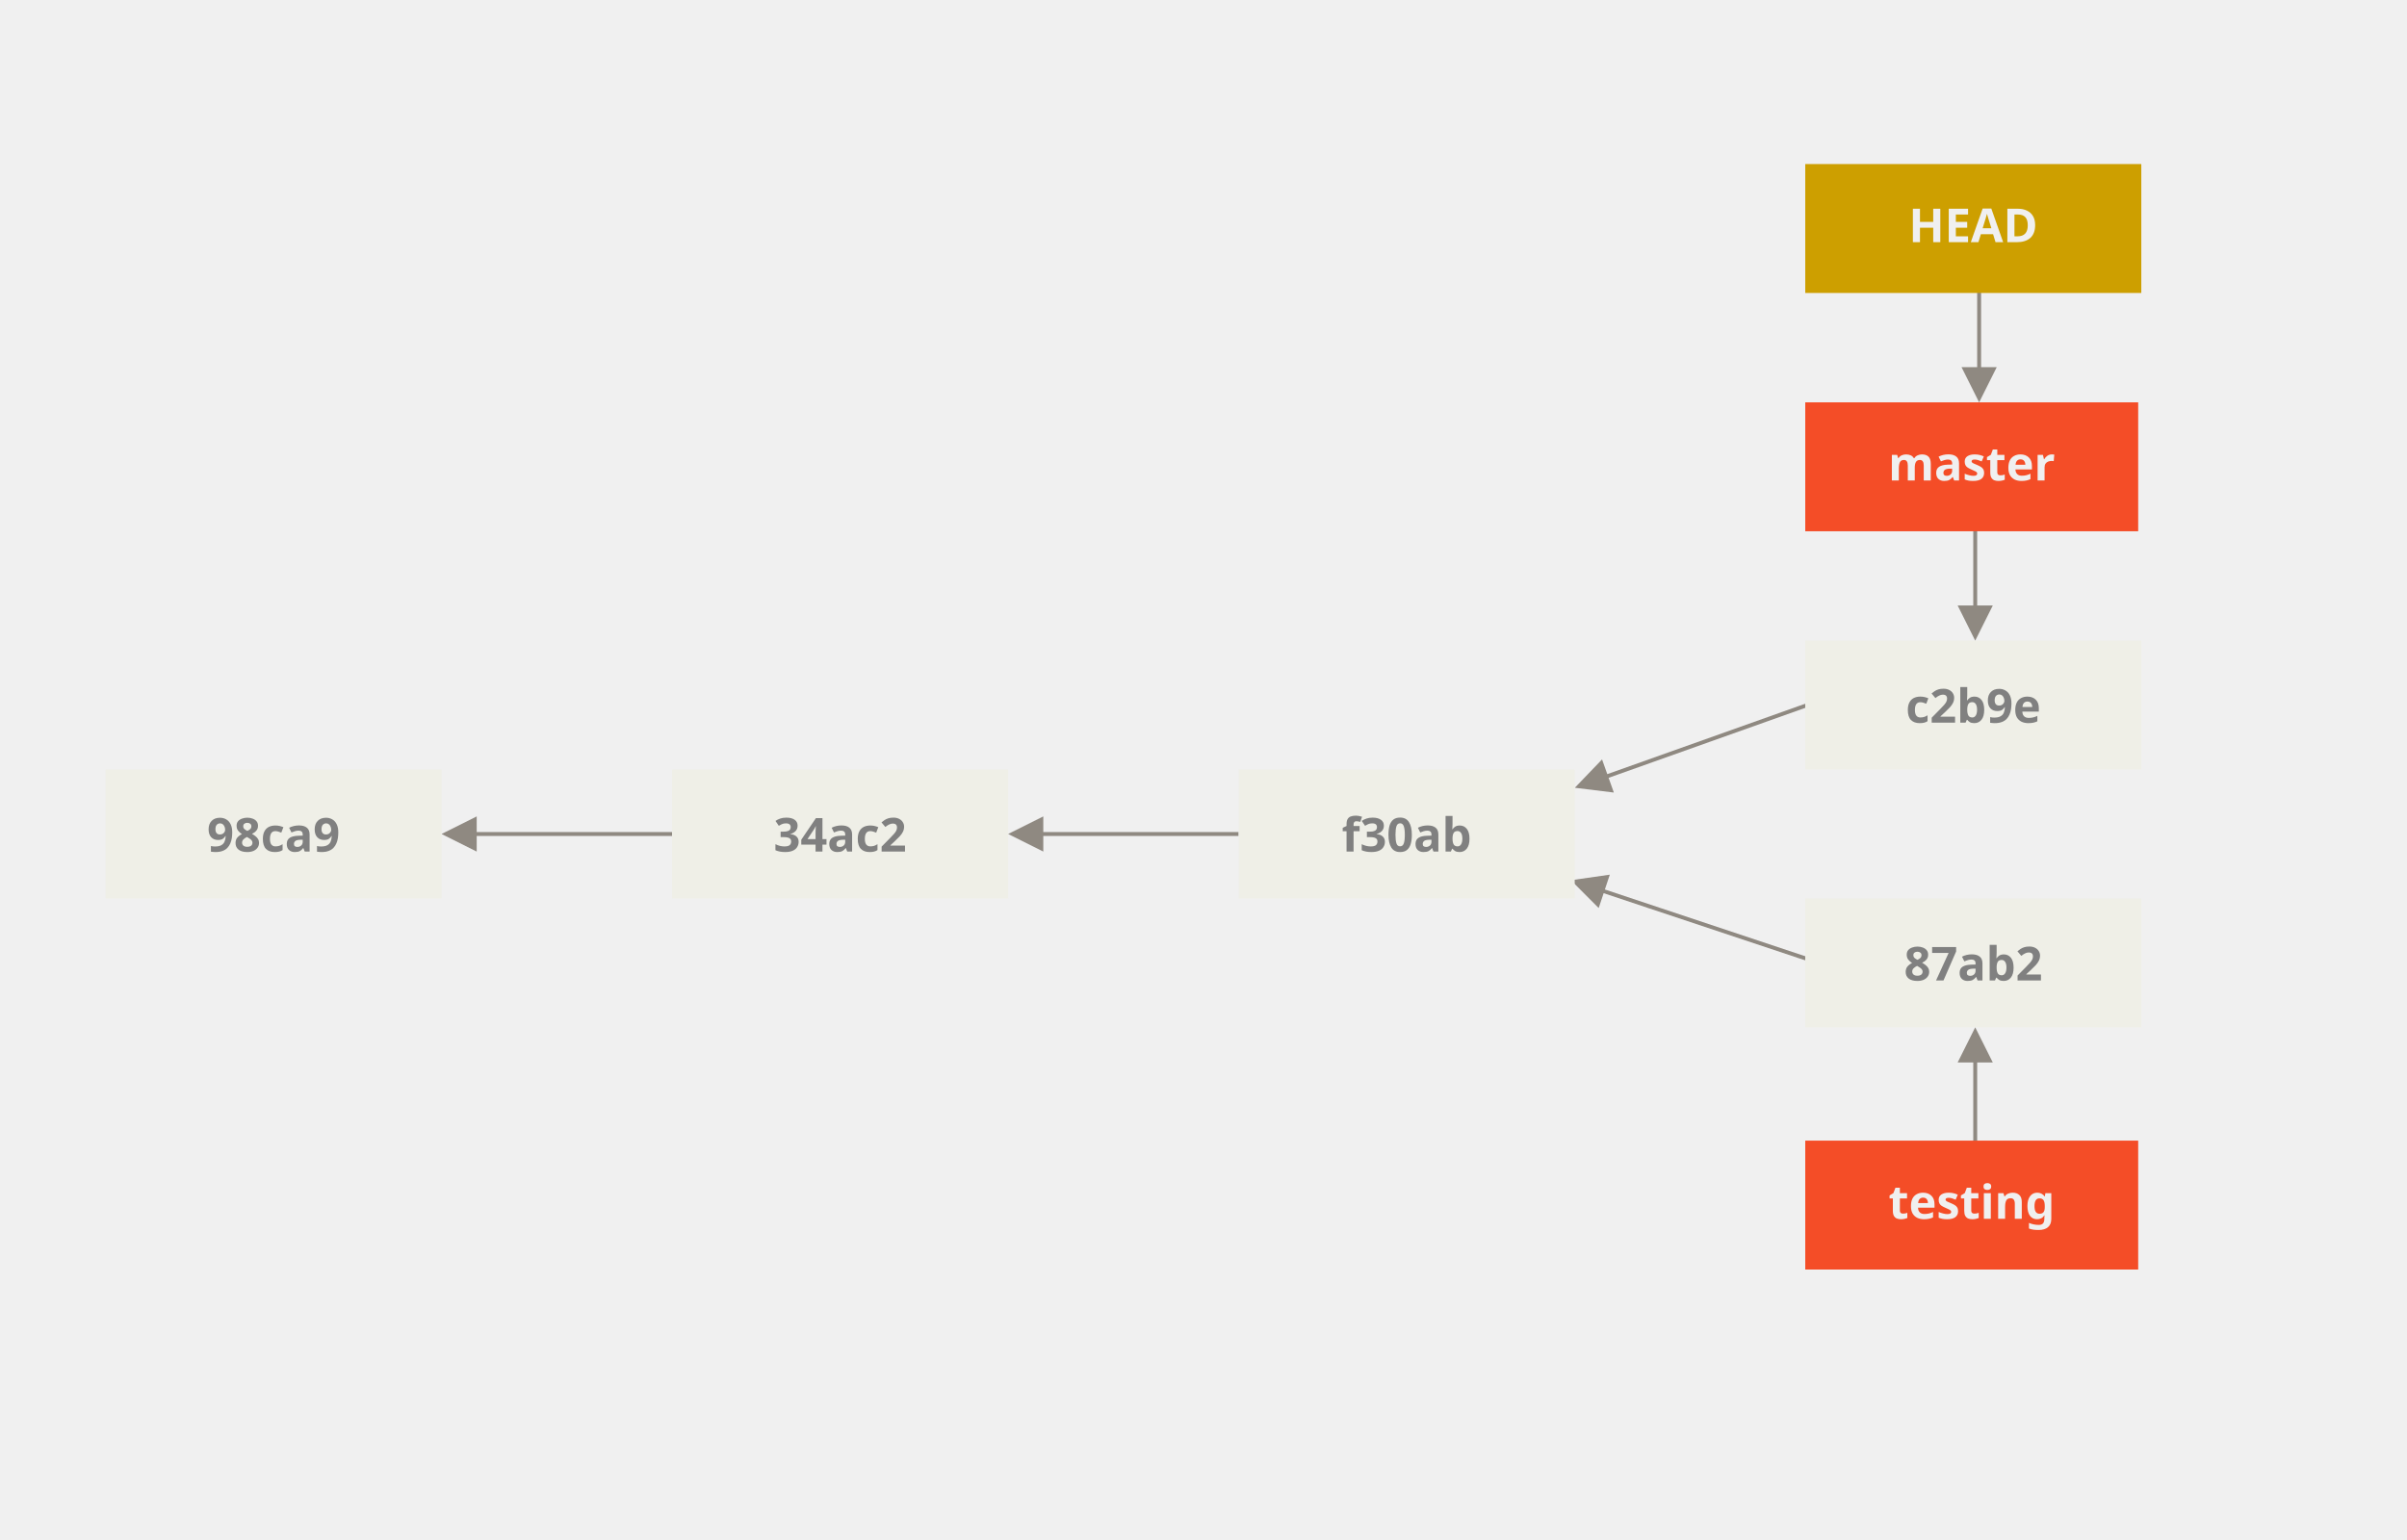
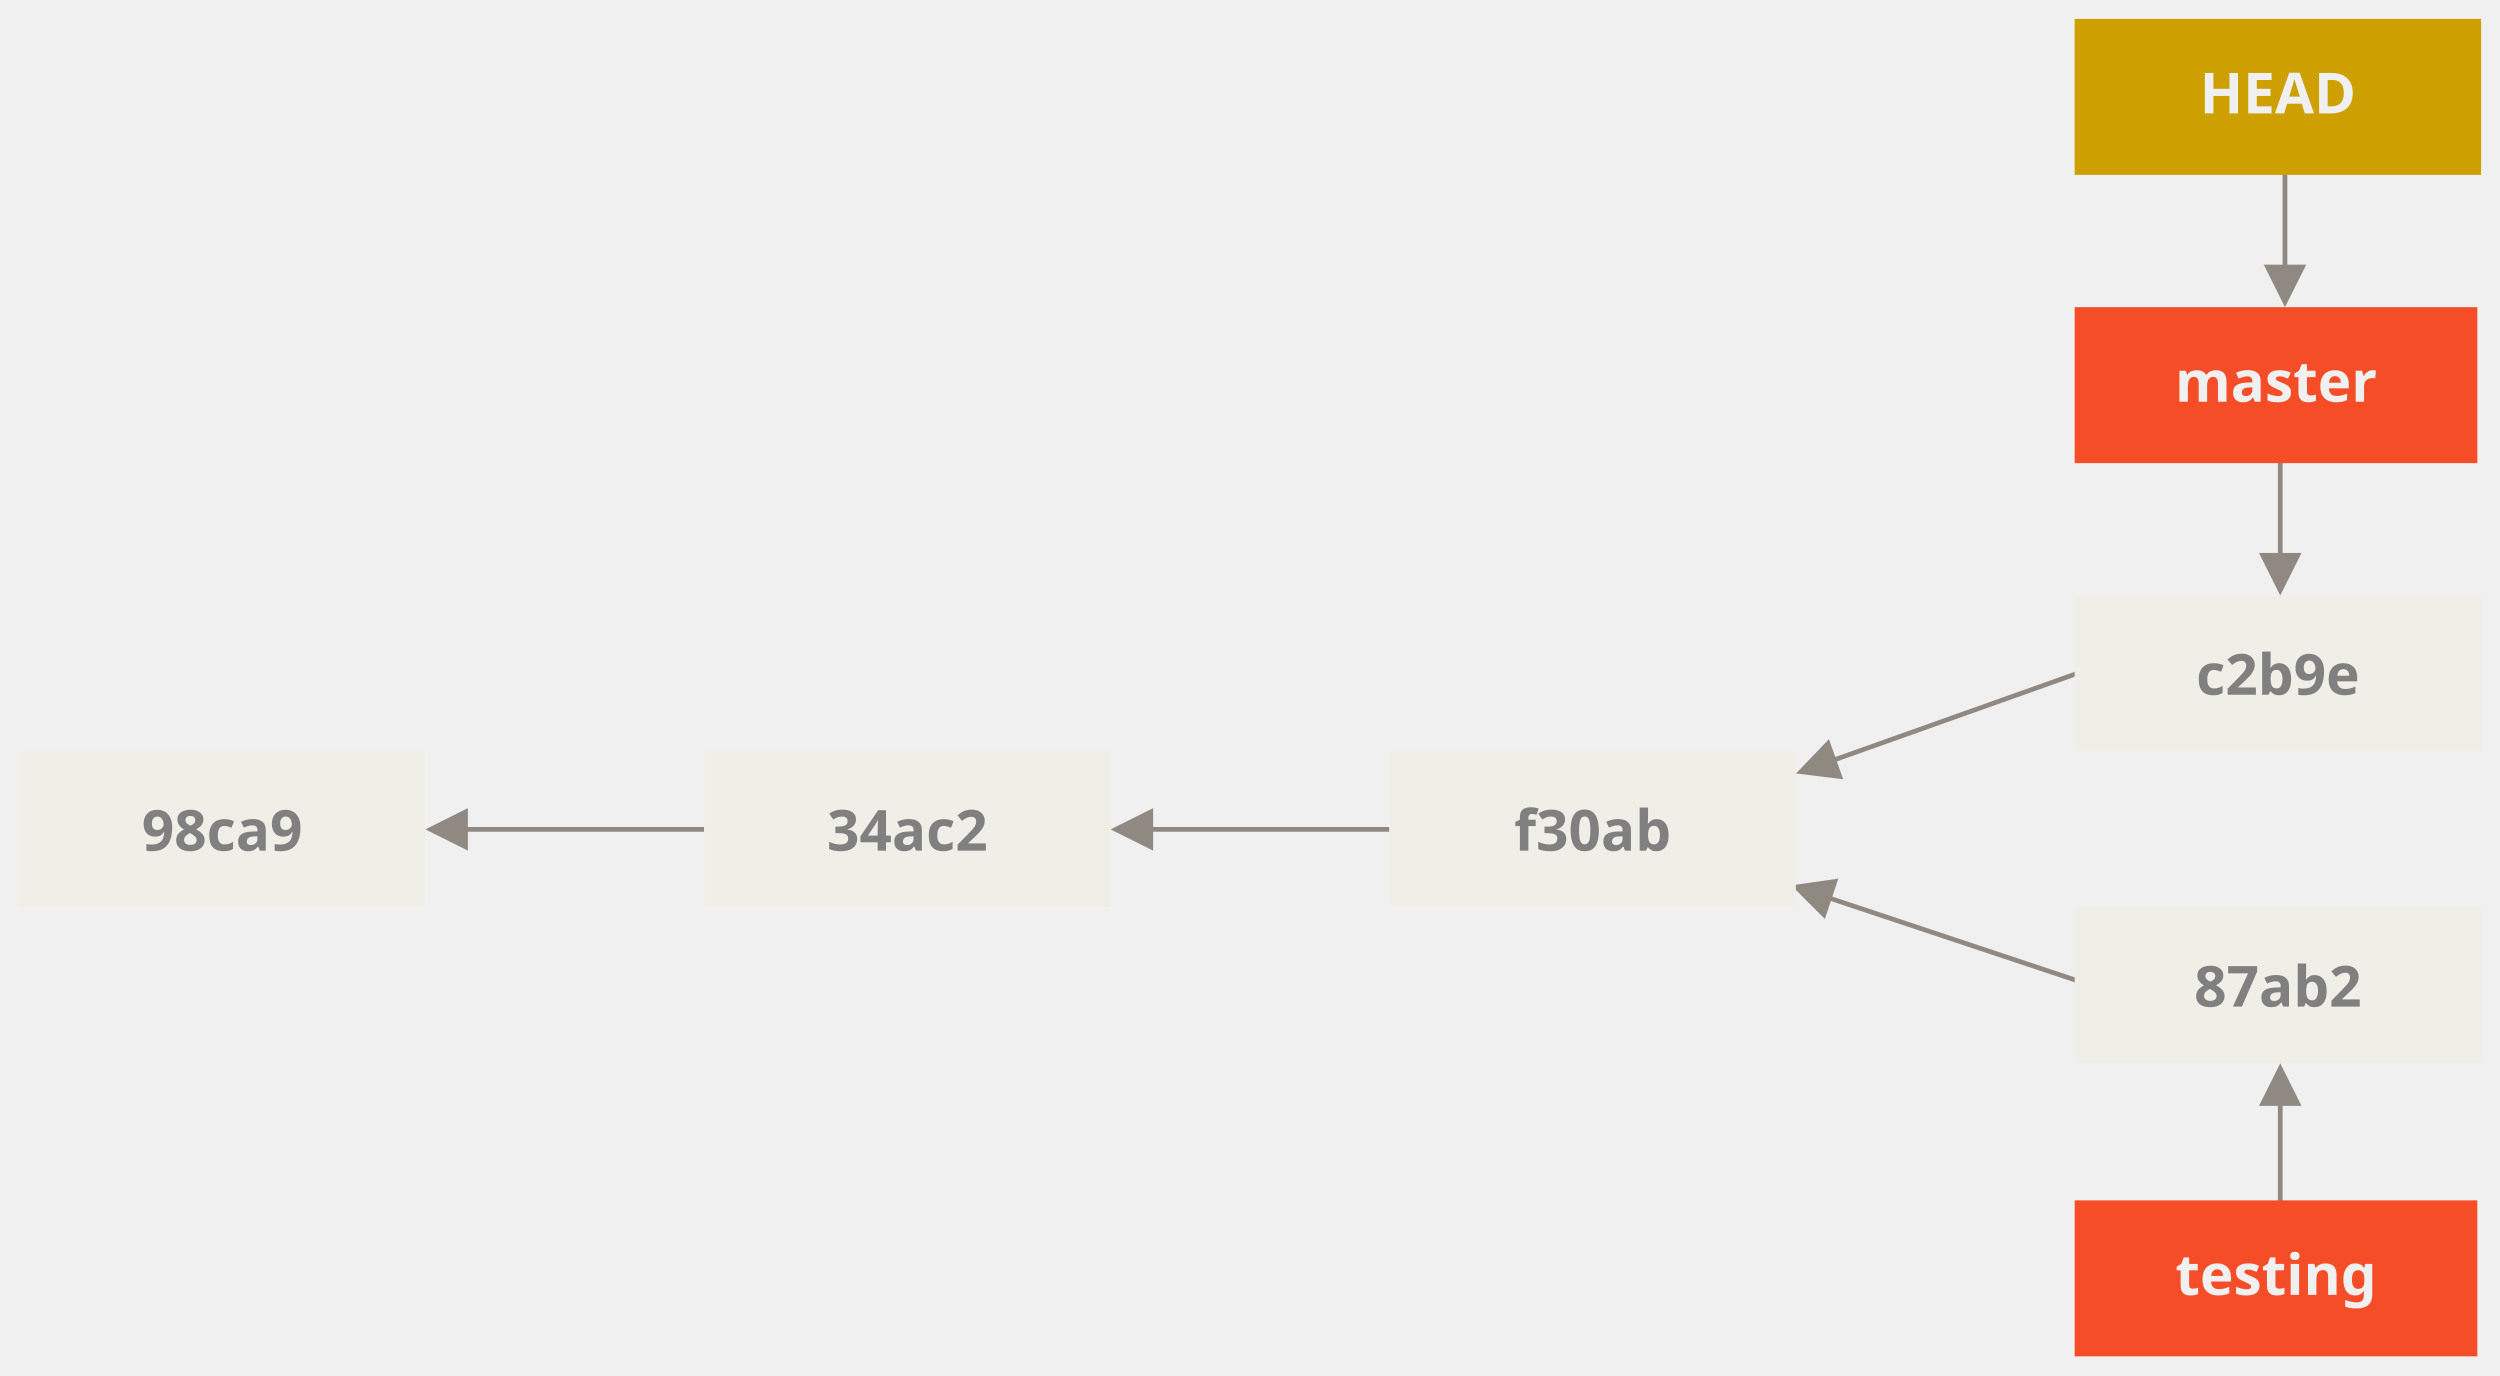
- <svg xmlns="http://www.w3.org/2000/svg" id="svg81" version="1.1" viewBox="0 0 616 394">
-   <g id="g15" fill="#8f8981">
+ <svg xmlns="http://www.w3.org/2000/svg" id="svg81" version="1.1" viewBox="0 0 529 291">
+   <g id="g15" transform="translate(-23,-38)" style="fill:#8f8981">
    <path id="Line" d="m267 213h50v1h-50v4l-9-4.5 9-4.5z" />
    <path id="path9" d="m410.72 227.71 52.411 17.47-.316.949-52.411-17.47-1.265 3.795-7.115-7.115 9.961-1.423z" />
    <path id="path11" d="m411.34 198.18 51.463-18.317.335.942-51.463 18.317 1.341 3.768-9.988-1.222 6.97-7.257z" />
    <path id="path13" d="m122 213h50v1h-50v4l-9-4.5 9-4.5z" />
  </g>
-   <g id="g55" fill="none" fill-rule="evenodd">
+   <g id="g55" transform="translate(-23,-38)" style="fill-rule:evenodd;fill:none">
    <g id="other" transform="translate(317,197)">
-       <rect id="rect17" width="86" height="33" fill="#efefe7" fill-rule="evenodd" />
-       <text id="master" fill="#979797" font-family="'Source Code Pro'" font-size="12px" font-weight="700" text-anchor="middle">
-         <tspan id="tspan19" x="43" y="21" fill="#808080">f30ab</tspan>
+       <rect id="rect17" width="86" height="33" style="fill-rule:evenodd;fill:#efefe7" />
+       <text id="master" font-size="12px" font-weight="700" style="fill:#979797;font-family:'Source Code Pro';font-size:12px;font-weight:700;text-anchor:middle">
+         <tspan id="tspan19" x="43" y="21" style="fill:gray">f30ab</tspan>
      </text>
    </g>
    <g id="g29" transform="translate(172,197)">
-       <rect id="rect23" width="86" height="33" fill="#efefe7" fill-rule="evenodd" />
-       <text id="text27" fill="#979797" font-family="'Source Code Pro'" font-size="12px" font-weight="700" text-anchor="middle">
-         <tspan id="tspan25" x="43" y="21" fill="#808080">34ac2</tspan>
+       <rect id="rect23" width="86" height="33" style="fill-rule:evenodd;fill:#efefe7" />
+       <text id="text27" font-size="12px" font-weight="700" style="fill:#979797;font-family:'Source Code Pro';font-size:12px;font-weight:700;text-anchor:middle">
+         <tspan id="tspan25" x="43" y="21" style="fill:gray">34ac2</tspan>
      </text>
    </g>
    <g id="g37" transform="translate(27,197)">
-       <rect id="rect31" width="86" height="33" fill="#efefe7" fill-rule="evenodd" />
-       <text id="text35" fill="#979797" font-family="'Source Code Pro'" font-size="12px" font-weight="700" text-anchor="middle">
-         <tspan id="tspan33" x="43" y="21" fill="#808080">98ca9</tspan>
+       <rect id="rect31" width="86" height="33" style="fill-rule:evenodd;fill:#efefe7" />
+       <text id="text35" font-size="12px" font-weight="700" style="fill:#979797;font-family:'Source Code Pro';font-size:12px;font-weight:700;text-anchor:middle">
+         <tspan id="tspan33" x="43" y="21" style="fill:gray">98ca9</tspan>
      </text>
    </g>
    <g id="g45" transform="translate(462,230)">
-       <rect id="rect39" width="86" height="33" fill="#efefe7" fill-rule="evenodd" />
-       <text id="text43" fill="#979797" font-family="'Source Code Pro'" font-size="12px" font-weight="700" text-anchor="middle">
-         <tspan id="tspan41" x="43" y="21" fill="#808080">87ab2</tspan>
+       <rect id="rect39" width="86" height="33" style="fill-rule:evenodd;fill:#efefe7" />
+       <text id="text43" font-size="12px" font-weight="700" style="fill:#979797;font-family:'Source Code Pro';font-size:12px;font-weight:700;text-anchor:middle">
+         <tspan id="tspan41" x="43" y="21" style="fill:gray">87ab2</tspan>
      </text>
    </g>
    <g id="g53" transform="translate(462,164)">
-       <rect id="rect47" width="86" height="33" fill="#efefe7" fill-rule="evenodd" />
-       <text id="text51" fill="#979797" font-family="'Source Code Pro'" font-size="12px" font-weight="700" text-anchor="middle">
-         <tspan id="tspan49" x="43" y="21" fill="#808080">c2b9e</tspan>
+       <rect id="rect47" width="86" height="33" style="fill-rule:evenodd;fill:#efefe7" />
+       <text id="text51" font-size="12px" font-weight="700" style="fill:#979797;font-family:'Source Code Pro';font-size:12px;font-weight:700;text-anchor:middle">
+         <tspan id="tspan49" x="43" y="21" style="fill:gray">c2b9e</tspan>
      </text>
    </g>
  </g>
-   <g id="g33150">
-     <path id="path57" d="m506 272v30h-1v-30h-4l4.5-9 4.5 9z" fill="#8f8981" />
-     <g id="g33143" fill-rule="evenodd">
-       <rect id="rect59" transform="translate(462,292)" width="85.204" height="33" fill="#f44d27" />
-       <text id="text63" transform="translate(462,292)" fill="white" fill-opacity=".8" font-family="'Source Code Pro'" font-size="12px" font-weight="700" text-anchor="middle" style="fill-opacity:1;fill:#f0f0f0">
-         <tspan id="tspan61" x="42.602" y="20" fill="white" fill-opacity=".8" style="fill-opacity:1;fill:#f0f0f0">testing</tspan>
+   <g id="g33150" transform="translate(-23,-38)">
+     <path id="path57" d="m506 272v30h-1v-30h-4l4.5-9 4.5 9z" style="fill:#8f8981" />
+     <g id="g33143" style="fill-rule:evenodd">
+       <rect id="rect59" transform="translate(462,292)" width="85.204" height="33" style="fill:#f44d27" />
+       <text id="text63" transform="translate(462,292)" font-size="12px" font-weight="700" style="fill:#f0f0f0;font-family:'Source Code Pro';font-size:12px;font-weight:700;text-anchor:middle">
+         <tspan id="tspan61" x="42.602" y="20" style="fill:#f0f0f0">testing</tspan>
      </text>
    </g>
  </g>
-   <g id="g33138">
-     <path id="path65" d="m505 155v-29h1v29h4l-4.5 9-4.5-9z" fill="#8f8981" />
-     <g id="g33126" fill-rule="evenodd">
-       <rect id="rect67" transform="translate(462,103)" width="85.204" height="33" fill="#f44d27" />
-       <text id="text71" transform="translate(462,103)" fill="white" fill-opacity=".8" font-family="'Source Code Pro'" font-size="12px" font-weight="700" text-anchor="middle" style="fill-opacity:1;fill:#f0f0f0">
-         <tspan id="tspan69" x="42.602" y="20" fill="white" fill-opacity=".8" style="fill-opacity:1;fill:#f0f0f0">master</tspan>
+   <g id="g33138" transform="translate(-23,-38)">
+     <path id="path65" d="m505 155v-29h1v29h4l-4.5 9-4.5-9z" style="fill:#8f8981" />
+     <g id="g33126" style="fill-rule:evenodd">
+       <rect id="rect67" transform="translate(462,103)" width="85.204" height="33" style="fill:#f44d27" />
+       <text id="text71" transform="translate(462,103)" font-size="12px" font-weight="700" style="fill:#f0f0f0;font-family:'Source Code Pro';font-size:12px;font-weight:700;text-anchor:middle">
+         <tspan id="tspan69" x="42.602" y="20" style="fill:#f0f0f0">master</tspan>
      </text>
    </g>
-     <path id="path73" d="m506 94v-34h1v34h4l-4.5 9-4.5-9z" fill="#8f8981" />
-     <g id="g33121" fill-rule="evenodd">
-       <rect id="rect75" transform="translate(462,42)" width="86" height="33" fill="#cd9f00" />
-       <text id="text79" transform="translate(462,42)" fill="white" fill-opacity=".8" font-family="'Source Code Pro'" font-size="12px" font-weight="700" text-anchor="middle" style="fill-opacity:1;fill:#f0f0f0">
-         <tspan id="tspan77" x="43" y="20" fill="white" fill-opacity=".8" style="fill-opacity:1;fill:#f0f0f0">HEAD</tspan>
+     <path id="path73" d="m506 94v-34h1v34h4l-4.5 9-4.5-9z" style="fill:#8f8981" />
+     <g id="g33121" style="fill-rule:evenodd">
+       <rect id="rect75" transform="translate(462,42)" width="86" height="33" style="fill:#cd9f00" />
+       <text id="text79" transform="translate(462,42)" font-size="12px" font-weight="700" style="fill:#f0f0f0;font-family:'Source Code Pro';font-size:12px;font-weight:700;text-anchor:middle">
+         <tspan id="tspan77" x="43" y="20" style="fill:#f0f0f0">HEAD</tspan>
      </text>
    </g>
  </g>
</svg>
